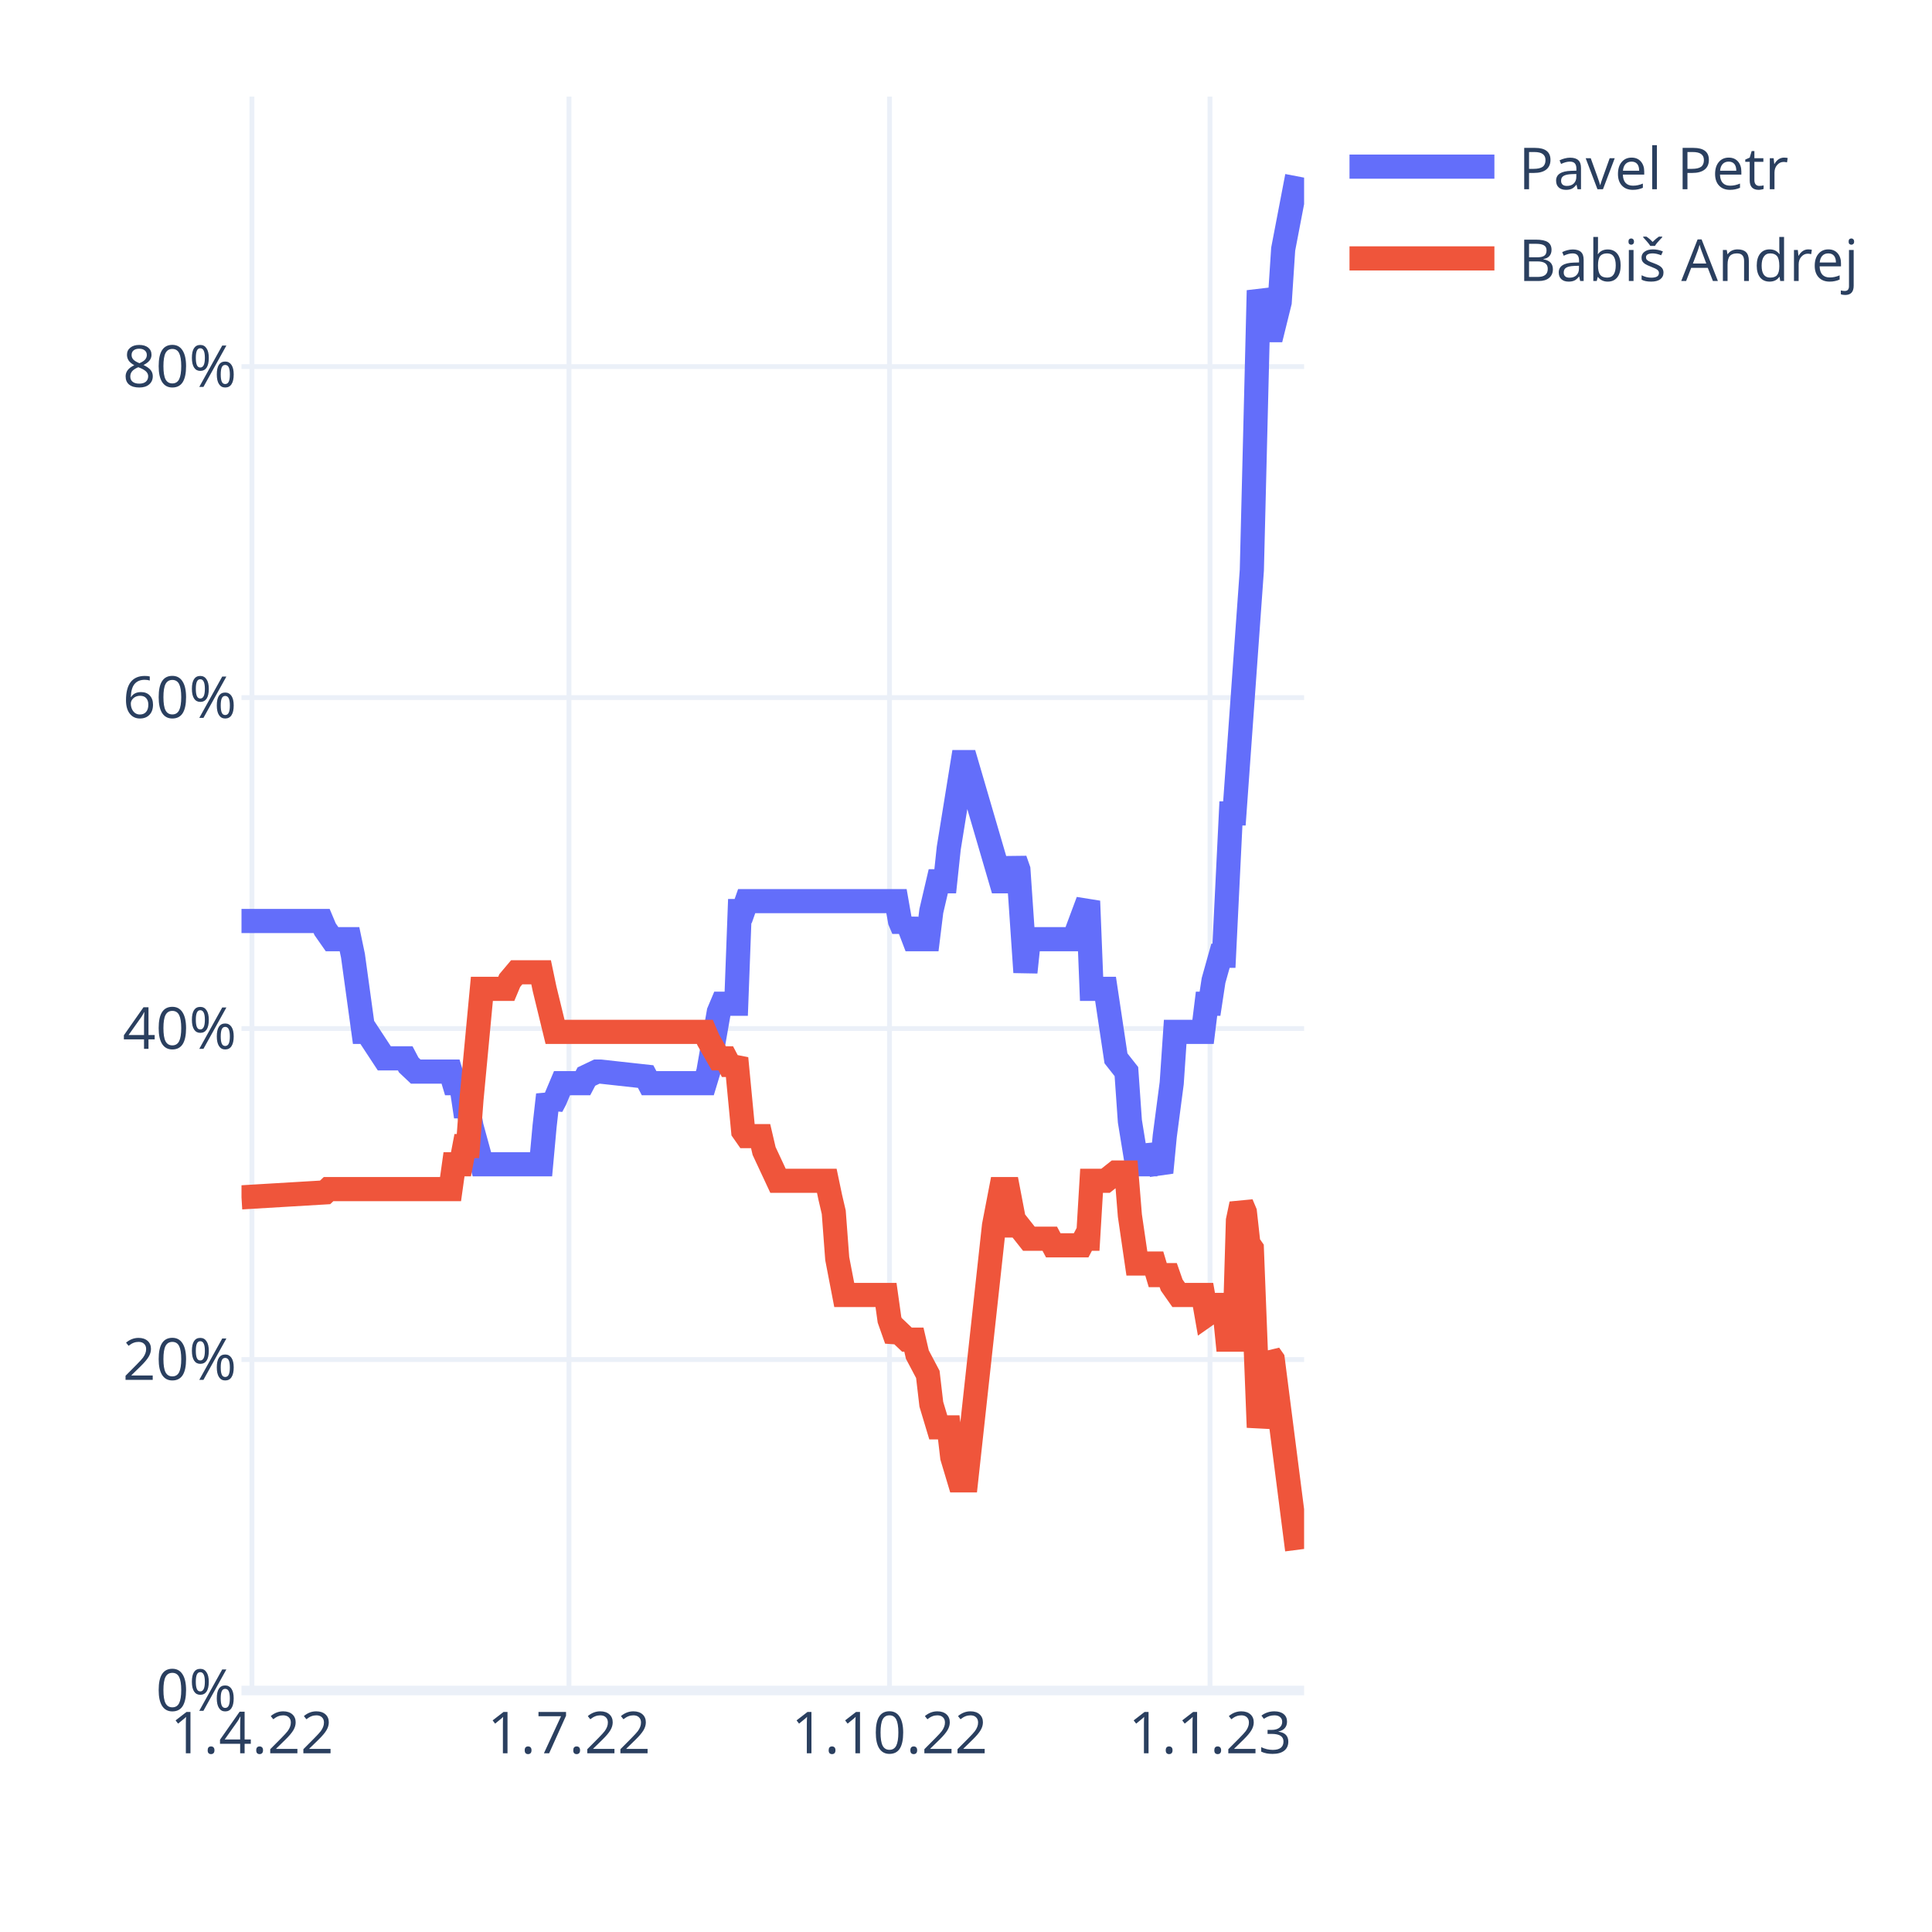
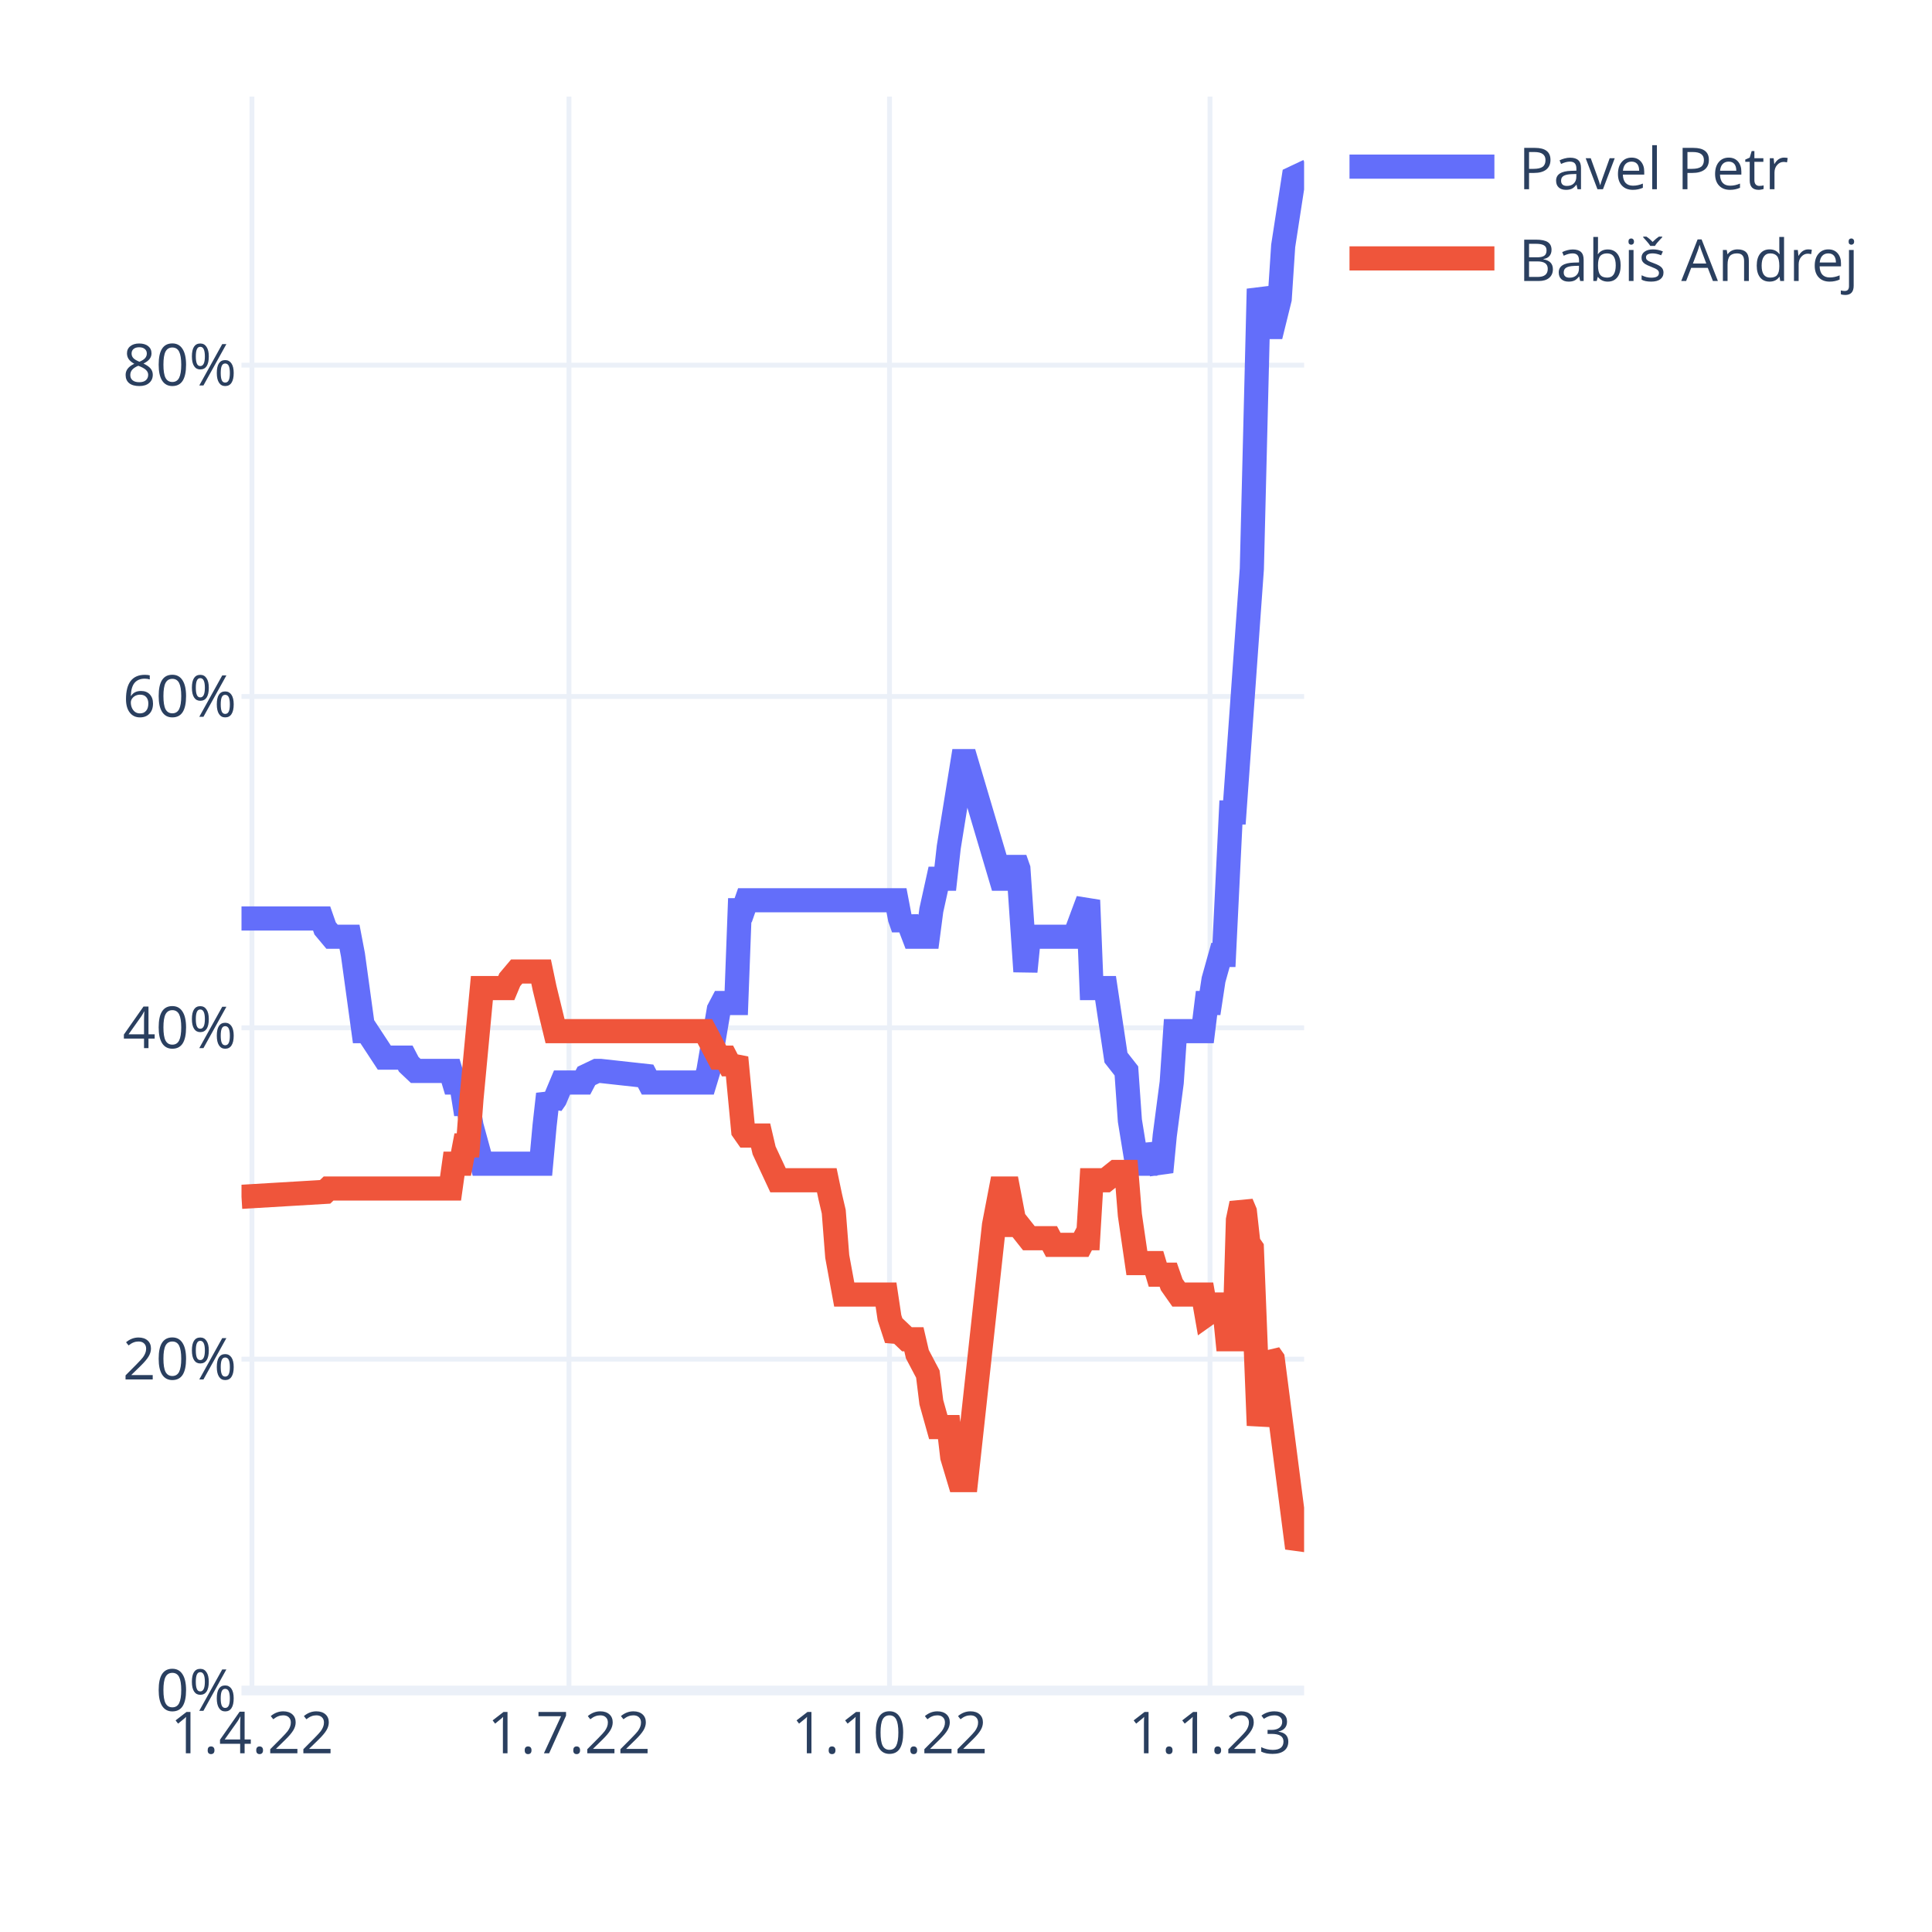
<svg xmlns="http://www.w3.org/2000/svg" class="main-svg" width="400" height="400" style="" viewBox="0 0 400 400">
  <rect x="0" y="0" width="400" height="400" style="fill: rgb(255, 255, 255); fill-opacity: 1;" />
-   <defs id="defs-113f88">
+   <defs id="defs-cddcac">
    <g class="clips">
-       <clipPath id="clip113f88xyplot" class="plotclip">
+       <clipPath id="clipcddcacxyplot" class="plotclip">
        <rect width="220" height="330" />
      </clipPath>
-       <clipPath class="axesclip" id="clip113f88x">
+       <clipPath class="axesclip" id="clipcddcacx">
        <rect x="50" y="0" width="220" height="400" />
      </clipPath>
-       <clipPath class="axesclip" id="clip113f88y">
+       <clipPath class="axesclip" id="clipcddcacy">
        <rect x="0" y="20" width="400" height="330" />
      </clipPath>
-       <clipPath class="axesclip" id="clip113f88xy">
+       <clipPath class="axesclip" id="clipcddcacxy">
        <rect x="50" y="20" width="220" height="330" />
      </clipPath>
    </g>
    <g class="gradients" />
    <g class="patterns" />
  </defs>
  <g class="bglayer" />
  <g class="layer-below">
    <g class="imagelayer" />
    <g class="shapelayer" />
  </g>
  <g class="cartesianlayer">
    <g class="subplot xy">
      <g class="layer-subplot">
        <g class="shapelayer" />
        <g class="imagelayer" />
      </g>
      <g class="minor-gridlayer">
        <g class="x" />
        <g class="y" />
      </g>
      <g class="gridlayer">
        <g class="x">
          <path class="xgrid crisp" transform="translate(52.16,0)" d="M0,20v330" style="stroke: rgb(235, 240, 248); stroke-opacity: 1; stroke-width: 1px;" />
          <path class="xgrid crisp" transform="translate(117.8,0)" d="M0,20v330" style="stroke: rgb(235, 240, 248); stroke-opacity: 1; stroke-width: 1px;" />
          <path class="xgrid crisp" transform="translate(184.16,0)" d="M0,20v330" style="stroke: rgb(235, 240, 248); stroke-opacity: 1; stroke-width: 1px;" />
          <path class="xgrid crisp" transform="translate(250.52,0)" d="M0,20v330" style="stroke: rgb(235, 240, 248); stroke-opacity: 1; stroke-width: 1px;" />
        </g>
        <g class="y">
-           <path class="ygrid crisp" transform="translate(0,281.48)" d="M50,0h220" style="stroke: rgb(235, 240, 248); stroke-opacity: 1; stroke-width: 1px;" />
-           <path class="ygrid crisp" transform="translate(0,212.95)" d="M50,0h220" style="stroke: rgb(235, 240, 248); stroke-opacity: 1; stroke-width: 1px;" />
-           <path class="ygrid crisp" transform="translate(0,144.43)" d="M50,0h220" style="stroke: rgb(235, 240, 248); stroke-opacity: 1; stroke-width: 1px;" />
-           <path class="ygrid crisp" transform="translate(0,75.9)" d="M50,0h220" style="stroke: rgb(235, 240, 248); stroke-opacity: 1; stroke-width: 1px;" />
+           <path class="ygrid crisp" transform="translate(0,281.4)" d="M50,0h220" style="stroke: rgb(235, 240, 248); stroke-opacity: 1; stroke-width: 1px;" />
+           <path class="ygrid crisp" transform="translate(0,212.8)" d="M50,0h220" style="stroke: rgb(235, 240, 248); stroke-opacity: 1; stroke-width: 1px;" />
+           <path class="ygrid crisp" transform="translate(0,144.2)" d="M50,0h220" style="stroke: rgb(235, 240, 248); stroke-opacity: 1; stroke-width: 1px;" />
+           <path class="ygrid crisp" transform="translate(0,75.6)" d="M50,0h220" style="stroke: rgb(235, 240, 248); stroke-opacity: 1; stroke-width: 1px;" />
        </g>
      </g>
      <g class="zerolinelayer">
        <path class="yzl zl crisp" transform="translate(0,350)" d="M50,0h220" style="stroke: rgb(235, 240, 248); stroke-opacity: 1; stroke-width: 2px;" />
      </g>
      <path class="xlines-below" />
      <path class="ylines-below" />
      <g class="overlines-below" />
      <g class="xaxislayer-below" />
      <g class="yaxislayer-below" />
      <g class="overaxes-below" />
-       <g class="plot" transform="translate(50,20)" clip-path="url(#clip113f88xyplot)">
+       <g class="plot" transform="translate(50,20)" clip-path="url(#clipcddcacxyplot)">
        <g class="scatterlayer mlayer">
-           <g class="trace scatter tracec8a084" style="stroke-miterlimit: 2; opacity: 1;">
+           <g class="trace scatter trace42359e" style="stroke-miterlimit: 2; opacity: 1;">
            <g class="fills" />
            <g class="errorbars" />
            <g class="lines">
-               <path class="js-line" d="M0,170.68L16.59,170.68L17.31,172.39L18.75,174.45L19.48,174.45L22.36,174.45L23.08,177.88L25.25,193.64L25.97,193.64L29.57,199.12L30.3,199.12L33.9,199.12L34.62,200.49L36.07,201.86L36.79,201.86L43.28,201.86L44,204.26L45.44,204.26L46.16,209.05L46.89,209.05L47.61,213.17L49.77,221.05L50.49,221.05L62.03,221.05L62.75,213.17L63.48,206.66L64.2,209.05L64.92,207.68L66.36,204.26L67.08,204.26L70.69,204.26L71.41,202.89L73.57,201.86L74.3,201.86L83.67,202.89L84.39,204.26L95.93,204.26L96.66,201.86L98.82,189.52L99.54,187.81L102.43,187.81L103.15,168.62L103.87,168.62L104.59,166.57L135.61,166.57L136.33,170.68L137.05,172.39L137.77,170.68L139.21,174.45L139.93,174.45L142.1,174.45L142.82,168.62L144.26,162.46L144.98,162.46L145.7,162.46L146.43,155.6L149.31,137.79L150.03,137.79L157.25,162.46L158.69,162.46L160.13,158L160.85,160.06L162.3,181.3L163.02,174.45L163.74,174.45L172.39,174.45L173.11,172.39L175.28,166.57L176,184.73L178.89,184.73L181.05,199.12L183.21,201.86L183.93,212.14L185.38,221.05L186.1,221.05L187.54,221.05L188.26,217.28L190.43,222.76L191.15,215.22L192.59,204.26L193.31,193.64L199.08,193.64L199.8,187.81L200.52,187.81L201.25,183.01L202.69,177.88L203.41,177.88L204.85,148.41L205.57,148.41L209.18,98.04L210.62,40.14L212.79,48.36L213.51,48.36L214.95,42.54L215.67,31.58L218.56,16.5" style="vector-effect: non-scaling-stroke; fill: none; stroke: rgb(99, 110, 250); stroke-opacity: 1; stroke-width: 5px; opacity: 1;" />
+               <path class="js-line" d="M0,170.16L16.59,170.16L17.31,172.22L18.75,173.94L19.48,173.94L22.36,173.94L23.08,177.71L25.25,193.49L25.97,193.49L29.57,198.97L30.3,198.97L33.9,198.97L34.62,200.35L36.07,201.72L36.79,201.72L43.28,201.72L44,204.12L45.44,204.12L46.16,208.58L46.89,208.58L47.61,213.04L49.77,220.93L50.49,220.93L62.03,220.93L62.75,213.04L63.48,206.52L64.2,208.58L64.92,207.55L66.36,204.12L67.08,204.12L70.69,204.12L71.41,202.75L73.57,201.72L74.3,201.72L83.67,202.75L84.39,204.12L95.93,204.12L96.66,201.72L98.82,189.03L99.54,187.66L102.43,187.66L103.15,168.45L103.87,168.45L104.59,166.39L135.61,166.39L136.33,170.16L137.05,172.22L137.77,170.16L139.21,173.94L139.93,173.94L142.1,173.94L142.82,168.45L144.26,161.93L144.98,161.93L145.7,161.93L146.43,155.41L149.31,137.58L150.03,137.58L157.25,161.93L158.69,161.93L160.13,157.82L160.85,159.87L162.3,181.14L163.02,173.94L163.74,173.94L172.39,173.94L173.11,172.22L175.28,166.39L176,184.57L178.89,184.57L181.05,198.97L183.21,201.72L183.93,212.01L185.38,220.93L186.1,220.93L187.54,220.93L188.26,217.15L190.43,222.64L191.15,215.1L192.59,204.12L193.31,193.49L199.08,193.49L199.8,187.66L200.52,187.66L201.25,182.85L202.69,177.71L203.41,177.71L204.85,148.21L205.57,148.21L209.18,97.79L210.62,39.82L212.79,47.71L213.51,47.71L214.95,41.88L215.67,30.91L217.84,16.84L218.56,16.5L219.28,18.21" style="vector-effect: non-scaling-stroke; fill: none; stroke: rgb(99, 110, 250); stroke-opacity: 1; stroke-width: 5px; opacity: 1;" />
            </g>
            <g class="points" />
            <g class="text" />
          </g>
-           <g class="trace scatter trace3179de" style="stroke-miterlimit: 2; opacity: 1;">
+           <g class="trace scatter trace18c5e8" style="stroke-miterlimit: 2; opacity: 1;">
            <g class="fills" />
            <g class="errorbars" />
            <g class="lines">
-               <path class="js-line" d="M0,227.9L17.31,226.87L18.03,226.19L43.28,226.19L44,221.05L45.44,221.05L46.16,217.28L46.89,217.28L47.61,207.68L49.77,184.73L50.49,184.73L54.82,184.73L55.54,183.01L56.98,181.3L57.7,181.3L62.03,181.3L62.75,184.73L64.92,193.64L65.64,193.64L95.93,193.64L96.66,195.35L98.82,199.12L99.54,199.12L100.26,199.12L100.98,200.49L101.7,200.49L102.43,199.12L103.87,214.19L104.59,215.22L107.48,215.22L108.2,218.3L111.08,224.47L111.8,224.47L121.18,224.47L121.9,227.9L122.62,230.98L123.34,240.58L124.79,248.11L125.51,248.11L133.44,248.11L134.16,253.25L135.61,257.36L136.33,255.99L137.77,257.36L138.49,257.36L139.21,257.36L139.93,260.45L142.1,264.56L142.82,270.73L144.26,275.52L144.98,275.52L146.43,275.52L147.15,281.69L148.59,286.49L149.31,286.49L150.03,286.49L155.8,233.72L157.25,226.19L158.69,226.19L160.13,233.72L160.85,233.72L163.02,236.46L163.74,236.46L167.34,236.46L168.07,237.83L173.84,237.83L174.56,236.46L175.28,236.46L176,224.47L178.89,224.47L181.05,222.76L183.21,222.76L183.93,231.67L185.38,241.6L186.1,241.6L188.98,241.6L189.7,244L191.87,244L192.59,246.06L194.03,248.11L194.75,248.11L199.08,248.11L199.8,252.22L201.25,251.2L201.97,250.17L203.41,250.17L204.13,257.36L205.57,257.36L206.3,232.7L207.02,229.27L207.74,230.98L208.46,237.49L209.18,238.52L210.62,275.52L212.79,260.45L213.51,261.48L218.56,300.88" style="vector-effect: non-scaling-stroke; fill: none; stroke: rgb(239, 85, 59); stroke-opacity: 1; stroke-width: 5px; opacity: 1;" />
+               <path class="js-line" d="M0,227.79L17.31,226.76L18.03,226.07L43.28,226.07L44,220.93L45.44,220.93L46.16,217.15L46.89,217.15L47.61,207.55L49.77,184.57L50.49,184.57L54.82,184.57L55.54,182.85L56.98,181.14L57.7,181.14L62.03,181.14L62.75,184.57L64.92,193.49L65.64,193.49L95.93,193.49L96.66,194.86L98.82,198.97L99.54,198.97L100.26,198.97L100.98,200.35L101.7,200.35L102.43,198.97L103.87,214.07L104.59,215.1L107.48,215.1L108.2,218.18L111.08,224.36L111.8,224.36L121.18,224.36L121.9,227.79L122.62,230.87L123.34,240.13L124.79,248.02L125.51,248.02L133.44,248.02L134.16,252.83L135.61,257.28L136.33,255.91L137.77,257.28L138.49,257.28L139.21,257.28L139.93,260.37L142.1,264.49L142.82,270.32L144.26,275.46L144.98,275.46L146.43,275.46L147.15,281.64L148.59,286.44L149.31,286.44L150.03,286.44L155.8,233.62L157.25,226.07L158.69,226.07L160.13,233.62L160.85,233.62L163.02,236.36L163.74,236.36L167.34,236.36L168.07,237.73L173.84,237.73L174.56,236.36L175.28,236.36L176,224.36L178.89,224.36L181.05,222.64L183.21,222.64L183.93,231.56L185.38,241.51L186.1,241.51L188.98,241.51L189.7,243.91L191.87,243.91L192.59,245.97L194.03,248.02L194.75,248.02L199.08,248.02L199.8,252.14L201.25,251.11L201.97,250.08L203.41,250.08L204.13,257.28L205.57,257.28L206.3,232.59L207.02,229.16L207.74,230.87L208.46,237.39L209.18,238.42L210.62,275.12L212.79,260.37L213.51,261.4L218.56,300.5L219.28,298.79" style="vector-effect: non-scaling-stroke; fill: none; stroke: rgb(239, 85, 59); stroke-opacity: 1; stroke-width: 5px; opacity: 1;" />
            </g>
            <g class="points" />
            <g class="text" />
          </g>
        </g>
      </g>
      <g class="overplot" />
      <path class="xlines-above crisp" d="M0,0" style="fill: none;" />
      <path class="ylines-above crisp" d="M0,0" style="fill: none;" />
      <g class="overlines-above" />
      <g class="xaxislayer-above">
        <g class="xtick">
          <text text-anchor="middle" x="0" y="363" transform="translate(52.16,0)" style="font-family: 'Open Sans', verdana, arial, sans-serif; font-size: 12px; fill: rgb(42, 63, 95); fill-opacity: 1; white-space: pre; opacity: 1;">1.4.22</text>
        </g>
        <g class="xtick">
          <text text-anchor="middle" x="0" y="363" style="font-family: 'Open Sans', verdana, arial, sans-serif; font-size: 12px; fill: rgb(42, 63, 95); fill-opacity: 1; white-space: pre; opacity: 1;" transform="translate(117.8,0)">1.7.22</text>
        </g>
        <g class="xtick">
          <text text-anchor="middle" x="0" y="363" style="font-family: 'Open Sans', verdana, arial, sans-serif; font-size: 12px; fill: rgb(42, 63, 95); fill-opacity: 1; white-space: pre; opacity: 1;" transform="translate(184.16,0)">1.10.22</text>
        </g>
        <g class="xtick">
          <text text-anchor="middle" x="0" y="363" style="font-family: 'Open Sans', verdana, arial, sans-serif; font-size: 12px; fill: rgb(42, 63, 95); fill-opacity: 1; white-space: pre; opacity: 1;" transform="translate(250.52,0)">1.1.23</text>
        </g>
      </g>
      <g class="yaxislayer-above">
        <g class="ytick">
          <text text-anchor="end" x="49" y="4.2" transform="translate(0,350)" style="font-family: 'Open Sans', verdana, arial, sans-serif; font-size: 12px; fill: rgb(42, 63, 95); fill-opacity: 1; white-space: pre; opacity: 1;">0%</text>
        </g>
        <g class="ytick">
-           <text text-anchor="end" x="49" y="4.2" style="font-family: 'Open Sans', verdana, arial, sans-serif; font-size: 12px; fill: rgb(42, 63, 95); fill-opacity: 1; white-space: pre; opacity: 1;" transform="translate(0,281.48)">20%</text>
+           <text text-anchor="end" x="49" y="4.2" style="font-family: 'Open Sans', verdana, arial, sans-serif; font-size: 12px; fill: rgb(42, 63, 95); fill-opacity: 1; white-space: pre; opacity: 1;" transform="translate(0,281.4)">20%</text>
        </g>
        <g class="ytick">
-           <text text-anchor="end" x="49" y="4.2" style="font-family: 'Open Sans', verdana, arial, sans-serif; font-size: 12px; fill: rgb(42, 63, 95); fill-opacity: 1; white-space: pre; opacity: 1;" transform="translate(0,212.95)">40%</text>
+           <text text-anchor="end" x="49" y="4.2" style="font-family: 'Open Sans', verdana, arial, sans-serif; font-size: 12px; fill: rgb(42, 63, 95); fill-opacity: 1; white-space: pre; opacity: 1;" transform="translate(0,212.8)">40%</text>
        </g>
        <g class="ytick">
-           <text text-anchor="end" x="49" y="4.2" style="font-family: 'Open Sans', verdana, arial, sans-serif; font-size: 12px; fill: rgb(42, 63, 95); fill-opacity: 1; white-space: pre; opacity: 1;" transform="translate(0,144.43)">60%</text>
+           <text text-anchor="end" x="49" y="4.2" style="font-family: 'Open Sans', verdana, arial, sans-serif; font-size: 12px; fill: rgb(42, 63, 95); fill-opacity: 1; white-space: pre; opacity: 1;" transform="translate(0,144.2)">60%</text>
        </g>
        <g class="ytick">
-           <text text-anchor="end" x="49" y="4.2" style="font-family: 'Open Sans', verdana, arial, sans-serif; font-size: 12px; fill: rgb(42, 63, 95); fill-opacity: 1; white-space: pre; opacity: 1;" transform="translate(0,75.9)">80%</text>
+           <text text-anchor="end" x="49" y="4.2" style="font-family: 'Open Sans', verdana, arial, sans-serif; font-size: 12px; fill: rgb(42, 63, 95); fill-opacity: 1; white-space: pre; opacity: 1;" transform="translate(0,75.6)">80%</text>
        </g>
      </g>
      <g class="overaxes-above" />
    </g>
  </g>
  <g class="polarlayer" />
  <g class="smithlayer" />
  <g class="ternarylayer" />
  <g class="geolayer" />
  <g class="funnelarealayer" />
  <g class="pielayer" />
  <g class="iciclelayer" />
  <g class="treemaplayer" />
  <g class="sunburstlayer" />
  <g class="glimages" />
-   <defs id="topdefs-113f88">
+   <defs id="topdefs-cddcac">
    <g class="clips" />
-     <clipPath id="legend113f88">
+     <clipPath id="legendcddcac">
      <rect width="114" height="48" x="0" y="0" />
    </clipPath>
  </defs>
  <g class="layer-above">
    <g class="imagelayer" />
    <g class="shapelayer" />
  </g>
  <g class="infolayer">
    <g class="legend" pointer-events="all" transform="translate(274.4,20)">
      <rect class="bg" shape-rendering="crispEdges" width="114" height="48" x="0" y="0" style="stroke: rgb(68, 68, 68); stroke-opacity: 1; fill: rgb(255, 255, 255); fill-opacity: 1; stroke-width: 0px;" />
-       <g class="scrollbox" transform="" clip-path="url(#legend113f88)">
+       <g class="scrollbox" transform="" clip-path="url(#legendcddcac)">
        <g class="groups">
          <g class="traces" transform="translate(0,14.5)" style="opacity: 1;">
            <text class="legendtext" text-anchor="start" x="40" y="4.68" style="font-family: 'Open Sans', verdana, arial, sans-serif; font-size: 12px; fill: rgb(42, 63, 95); fill-opacity: 1; white-space: pre;">Pavel Petr</text>
            <g class="layers" style="opacity: 1;">
              <g class="legendfill" />
              <g class="legendlines">
                <path class="js-line" d="M5,0h30" style="fill: none; stroke: rgb(99, 110, 250); stroke-opacity: 1; stroke-width: 5px;" />
              </g>
              <g class="legendsymbols">
                <g class="legendpoints" />
              </g>
            </g>
            <rect class="legendtoggle" x="0" y="-9.5" width="108.047" height="19" style="fill: rgb(0, 0, 0); fill-opacity: 0;" />
          </g>
          <g class="traces" transform="translate(0,33.5)" style="opacity: 1;">
            <text class="legendtext" text-anchor="start" x="40" y="4.68" style="font-family: 'Open Sans', verdana, arial, sans-serif; font-size: 12px; fill: rgb(42, 63, 95); fill-opacity: 1; white-space: pre;">Babiš Andrej</text>
            <g class="layers" style="opacity: 1;">
              <g class="legendfill" />
              <g class="legendlines">
                <path class="js-line" d="M5,0h30" style="fill: none; stroke: rgb(239, 85, 59); stroke-opacity: 1; stroke-width: 5px;" />
              </g>
              <g class="legendsymbols">
                <g class="legendpoints" />
              </g>
            </g>
            <rect class="legendtoggle" x="0" y="-9.5" width="108.047" height="19" style="fill: rgb(0, 0, 0); fill-opacity: 0;" />
          </g>
        </g>
      </g>
      <rect class="scrollbar" rx="20" ry="3" width="0" height="0" x="0" y="0" style="fill: rgb(128, 139, 164); fill-opacity: 1;" />
    </g>
    <g class="g-gtitle" />
    <g class="g-xtitle" />
    <g class="g-ytitle" />
  </g>
</svg>
